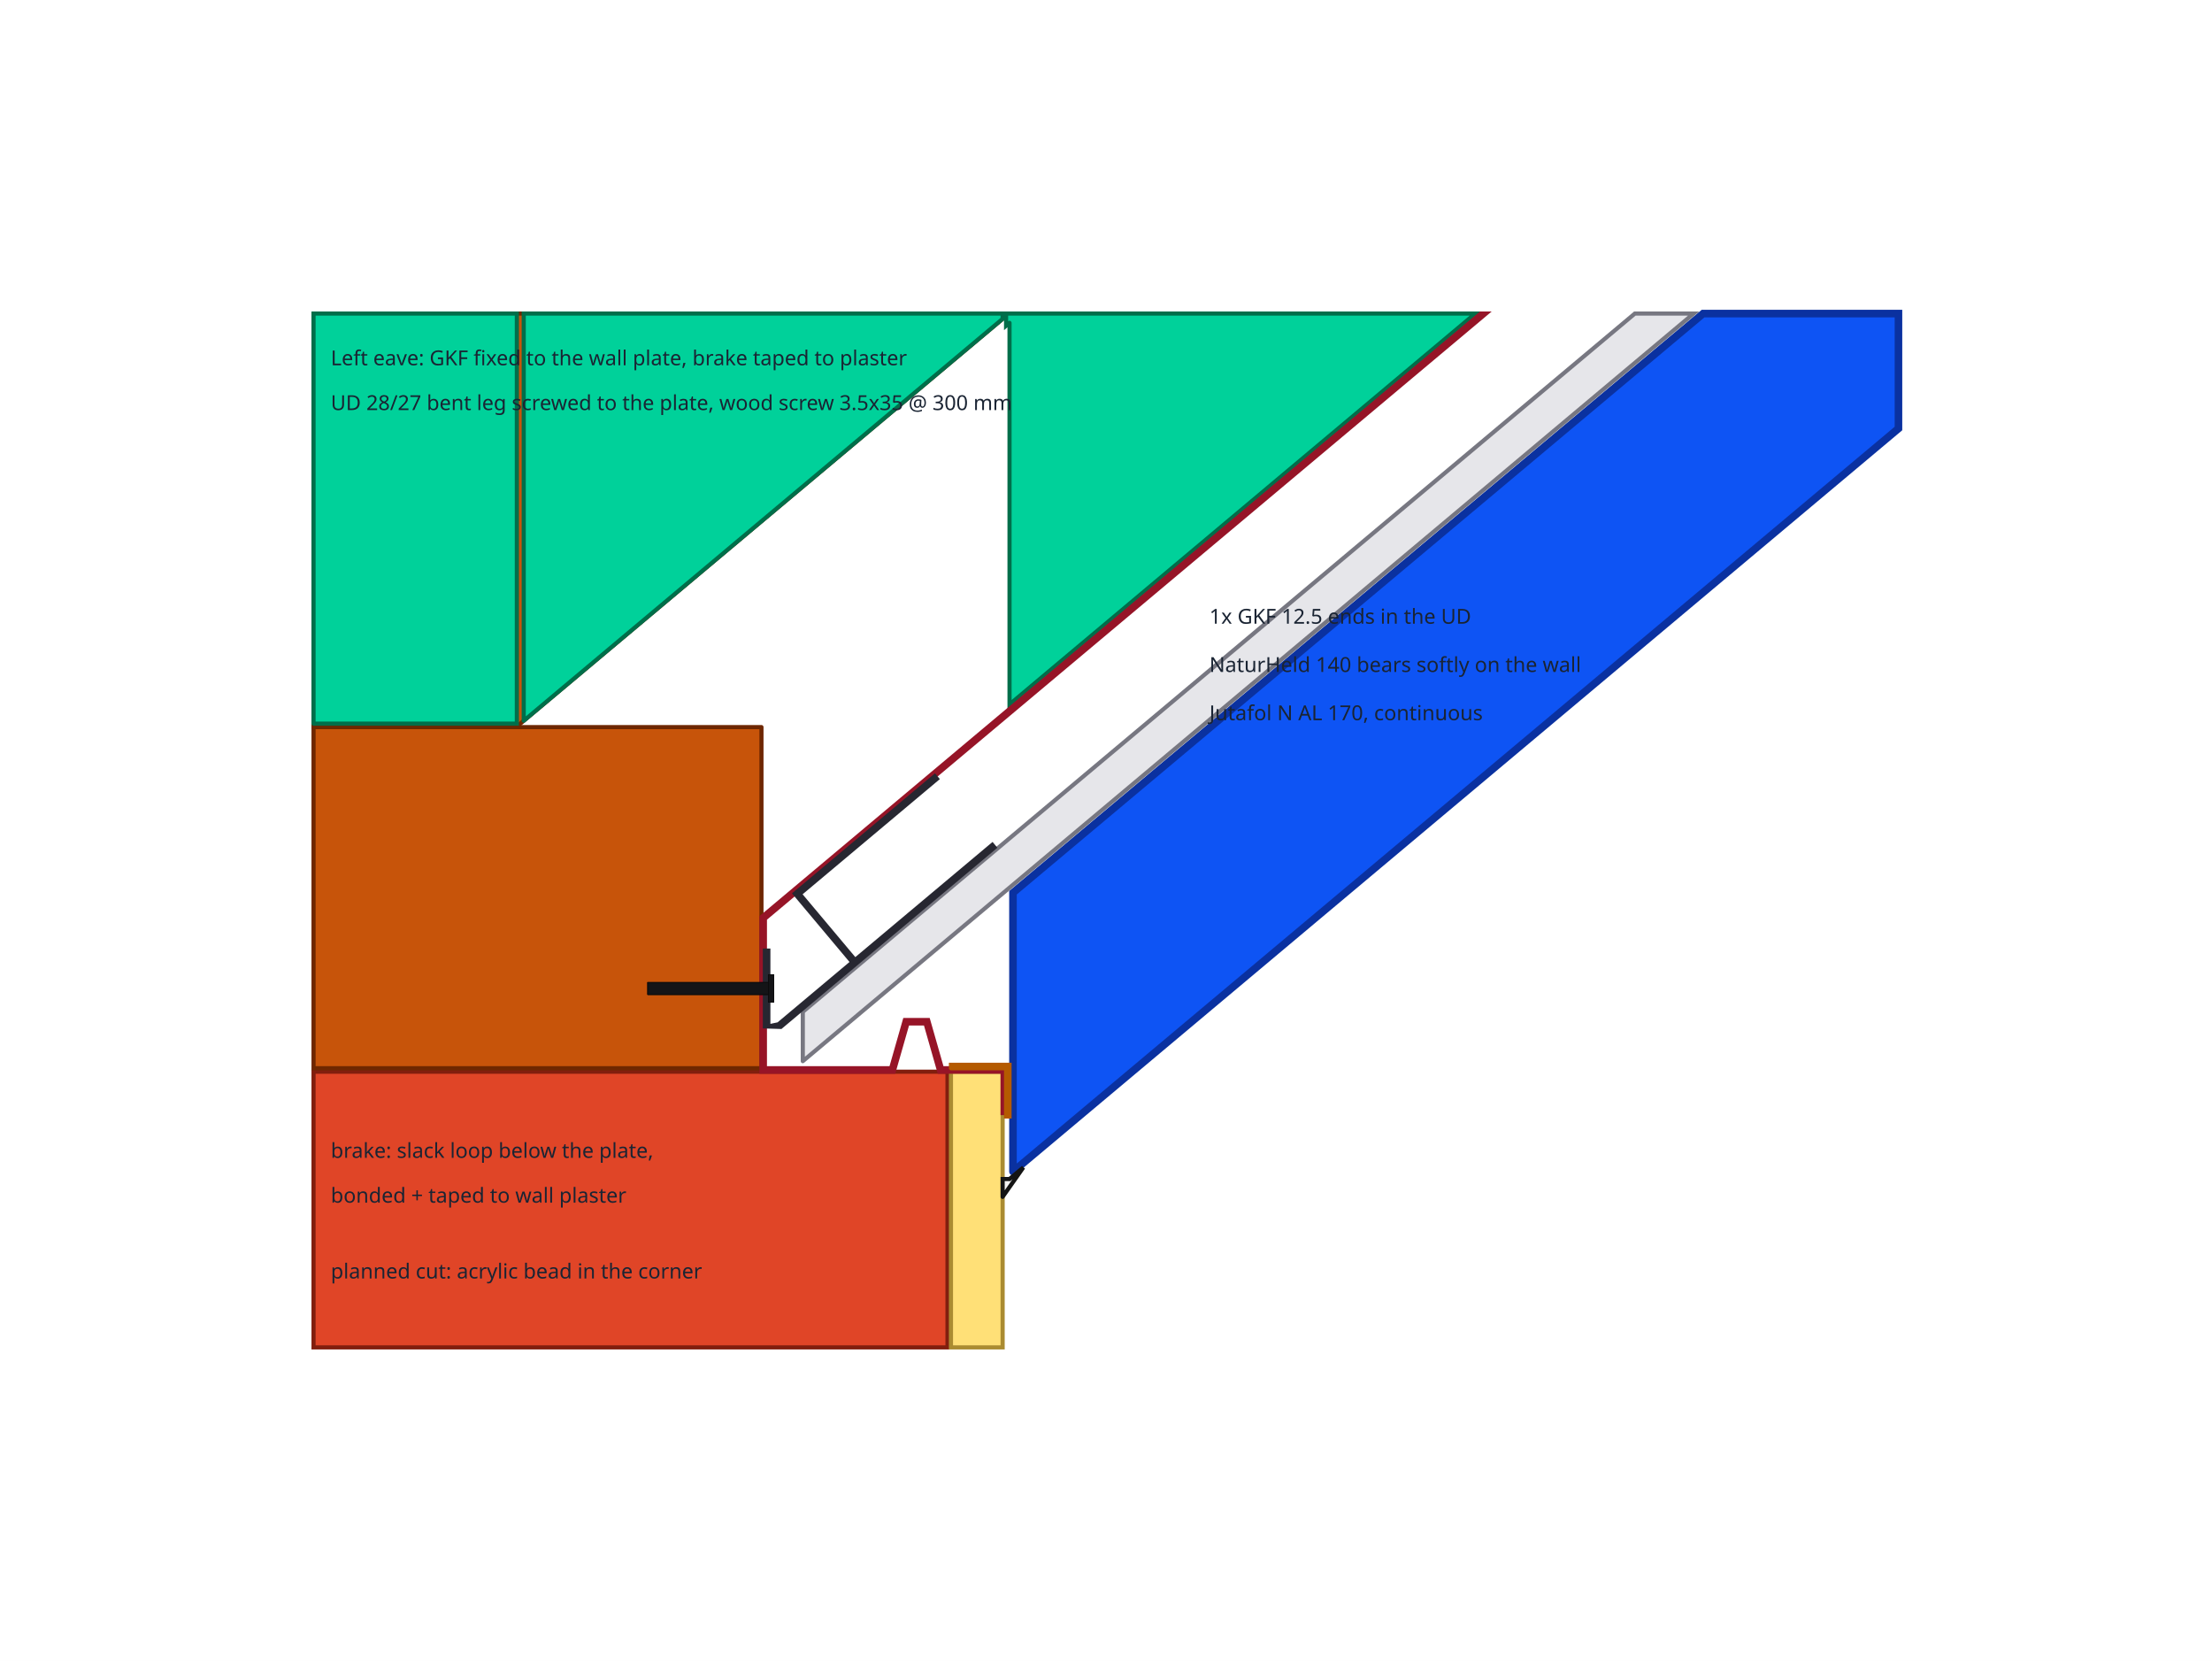
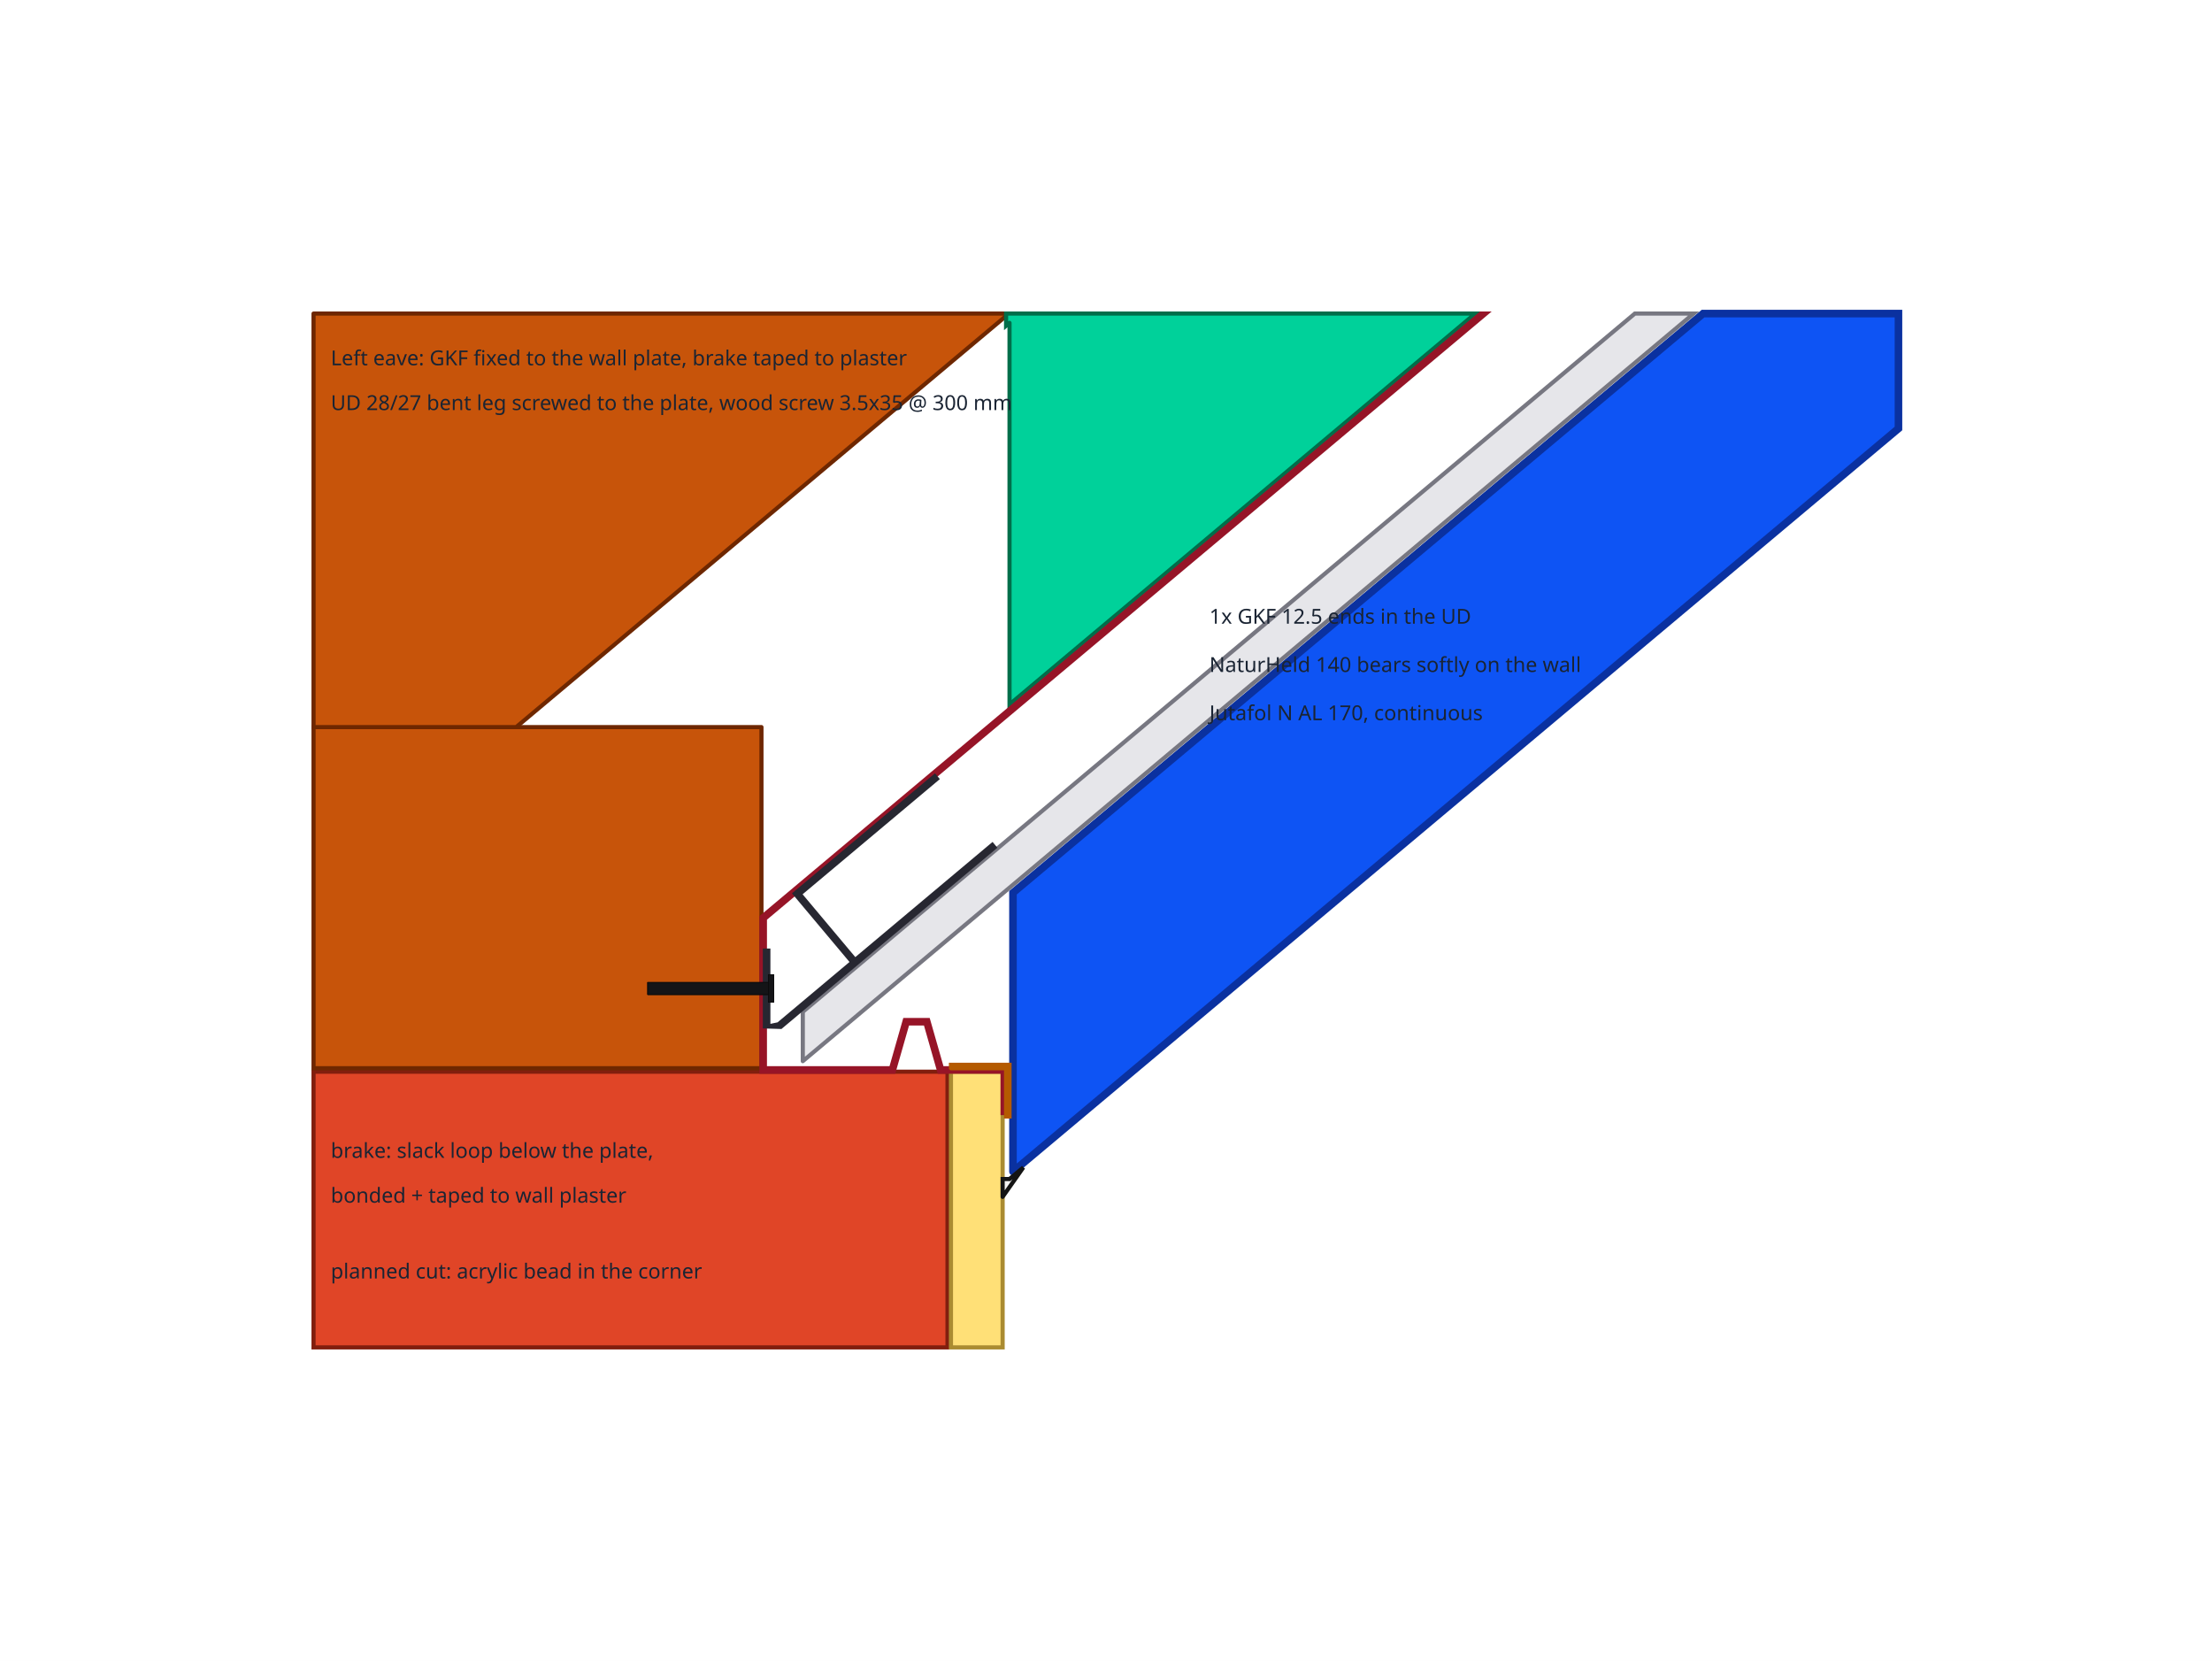
<svg xmlns="http://www.w3.org/2000/svg" width="642.0mm" height="482.0mm" viewBox="-291.0 -3511.0 642.0 482.0" version="1.1">
  <rect x="-291.0" y="-3511.0" width="642.0" height="482.0" fill="#ffffff" />
  <g transform="scale(1,-1)" stroke-linecap="round">
    <g fill="rgb(224,69,39)" stroke="rgb(129,30,14)" stroke-width="1.200" id="masonry">
      <path d="M -16.0,3200.0 L -200.0,3200.0 L -200.0,3120.0 L -16.0,3120.0 L -16.0,3200.0" />
    </g>
    <g fill="rgb(255,224,119)" stroke="rgb(170,139,49)" stroke-width="1.200" id="plaster">
      <path d="M 0.0,3200.0 L -15.0,3200.0 L -15.0,3120.0 L 0.0,3120.0 L 0.0,3200.0" />
    </g>
    <g fill="rgb(199,84,10)" stroke="rgb(110,39,0)" stroke-width="1.200" id="wall_plate">
      <path d="M -70.0,3300.0 L -200.0,3300.0 L -200.0,3201.0 L -70.0,3201.0 L -70.0,3300.0" />
    </g>
    <g fill="rgb(199,84,10)" stroke="rgb(110,39,0)" stroke-width="1.200" id="rafters">
      <path d="M -200.0,3420.0 L -200.0,3300.0 L -141.187,3300.0 L 1.823,3420.0 L -200.0,3420.0" />
    </g>
    <g fill="rgb(0,209,154)" stroke="rgb(0,110,74)" stroke-width="1.200" id="plenum_wool">
      <path d="M 2.0,3417.309 L 2.0,3306.576 L 137.173,3420.0 L 1.0,3420.0 L 1.0,3416.47 L 2.0,3417.309" />
-       <path d="M -138.995,3301.839 L -0.0,3418.47 L 0.0,3420.0 L -138.995,3420.0 L -138.995,3301.839" />
-       <path d="M -200.0,3301.0 L -140.995,3301.0 L -140.995,3420.0 L -200.0,3420.0 L -200.0,3301.0" />
    </g>
    <g fill="rgb(14,84,244)" stroke="rgb(10,49,160)" stroke-width="2.200" id="slope_naturheld_140">
      <path d="M 3.0,3171 L 260.0,3386.649 L 260.0,3420.0 L 203.291,3420.0 L 3.0,3251.936 L 3.0,3171" />
    </g>
    <g fill="rgb(230,230,234)" stroke="rgb(119,119,129)" stroke-width="1.200" id="slope_gkf">
      <path d="M -58.0,3203.056 L 200.544,3420.0 L 183.481,3420.0 L -58.0,3217.374 L -58.0,3203.056" />
    </g>
    <g fill="rgb(224,34,59)" stroke="rgb(150,20,39)" stroke-width="1.200" id="slope_foil">
      <path d="M -22.377,3214.0 L -18.377,3200.0 L 0.0,3200.0 L 0.0,3188.0 L 1.0,3188.0 L 1.0,3201.0 L -17.623,3201.0 L -21.623,3215.0 L -28.377,3215.0 L -32.377,3201.0 L -69.0,3201.0 L -69.0,3244.389 L 140.284,3420.0 L 138.729,3420.0 L -70.0,3244.856 L -70.0,3200.0 L -31.623,3200.0 L -27.623,3214.0 L -22.377,3214.0" />
    </g>
    <g fill="rgb(255,139,0)" stroke="rgb(180,90,0)" stroke-width="1.200" id="vapour_brake_tape">
      <path d="M -15.0,3201.0 L 1.0,3201.0 L 1.0,3187.0 L 2.0,3187.0 L 2.0,3202.0 L -15.0,3202.0 L -15.0,3201.0" />
    </g>
    <g fill="rgb(119,119,129)" stroke="rgb(39,39,49)" stroke-width="1.200" id="eave_ud">
      <path d="M -68.0,3213.143 L -68.0,3235.143 L -69.0,3235.143 L -69.0,3213.143 L -64.404,3213 L -2.354,3265.066 L -2.997,3265.832 L -42.831,3232.407 L -58.901,3251.558 L -19.067,3284.983 L -19.709,3285.749 L -60.31,3251.681 L -43.597,3231.764 L -65.047,3213.766 L -68.0,3213.143" />
    </g>
    <g fill="rgb(244,244,244)" stroke="rgb(20,20,20)" stroke-width="1.200" id="eave_acrylic">
      <path d="M 0.0,3163.678 L 6.0,3172.212 L 2.0,3168.856 L 0.0,3168.856 L 0.0,3163.678" />
    </g>
    <g fill="rgb(20,20,23)" stroke="rgb(10,10,11)" stroke-width="0.200" id="joint_screw">
      <path d="M -68.0,3220.143 L -66.4,3220.143 L -66.4,3228.143 L -68.0,3228.143 L -68.0,3220.143" />
      <path d="M -103.0,3222.393 L -68.0,3222.393 L -68.0,3225.893 L -103.0,3225.893 L -103.0,3222.393" />
      <path d="M -68.0,3220.143 L -66.4,3220.143 L -66.4,3228.143 L -68.0,3228.143 L -68.0,3220.143" />
      <path d="M -103.0,3222.393 L -68.0,3222.393 L -68.0,3225.893 L -103.0,3225.893 L -103.0,3222.393" />
      <path d="M -103.0,3222.393 L -68.0,3222.393 L -68.0,3225.893 L -103.0,3225.893 L -103.0,3222.393" />
    </g>
  </g>
  <g font-family="sans-serif" font-size="6.0" fill="#1a2433">
    <text x="-195.0" y="-3405.0">Left eave: GKF fixed to the wall plate, brake taped to plaster</text>
    <text x="-195.0" y="-3392.0">UD 28/27 bent leg screwed to the plate, wood screw 3.5x35 @ 300 mm</text>
    <text x="60.0" y="-3330.0">1x GKF 12.5 ends in the UD</text>
    <text x="60.0" y="-3316.0">NaturHeld 140 bears softly on the wall</text>
    <text x="60.0" y="-3302.0">Jutafol N AL 170, continuous</text>
    <text x="-195.0" y="-3175.0">brake: slack loop below the plate,</text>
    <text x="-195.0" y="-3162.0">bonded + taped to wall plaster</text>
    <text x="-195.0" y="-3140.0">planned cut: acrylic bead in the corner</text>
  </g>
</svg>
